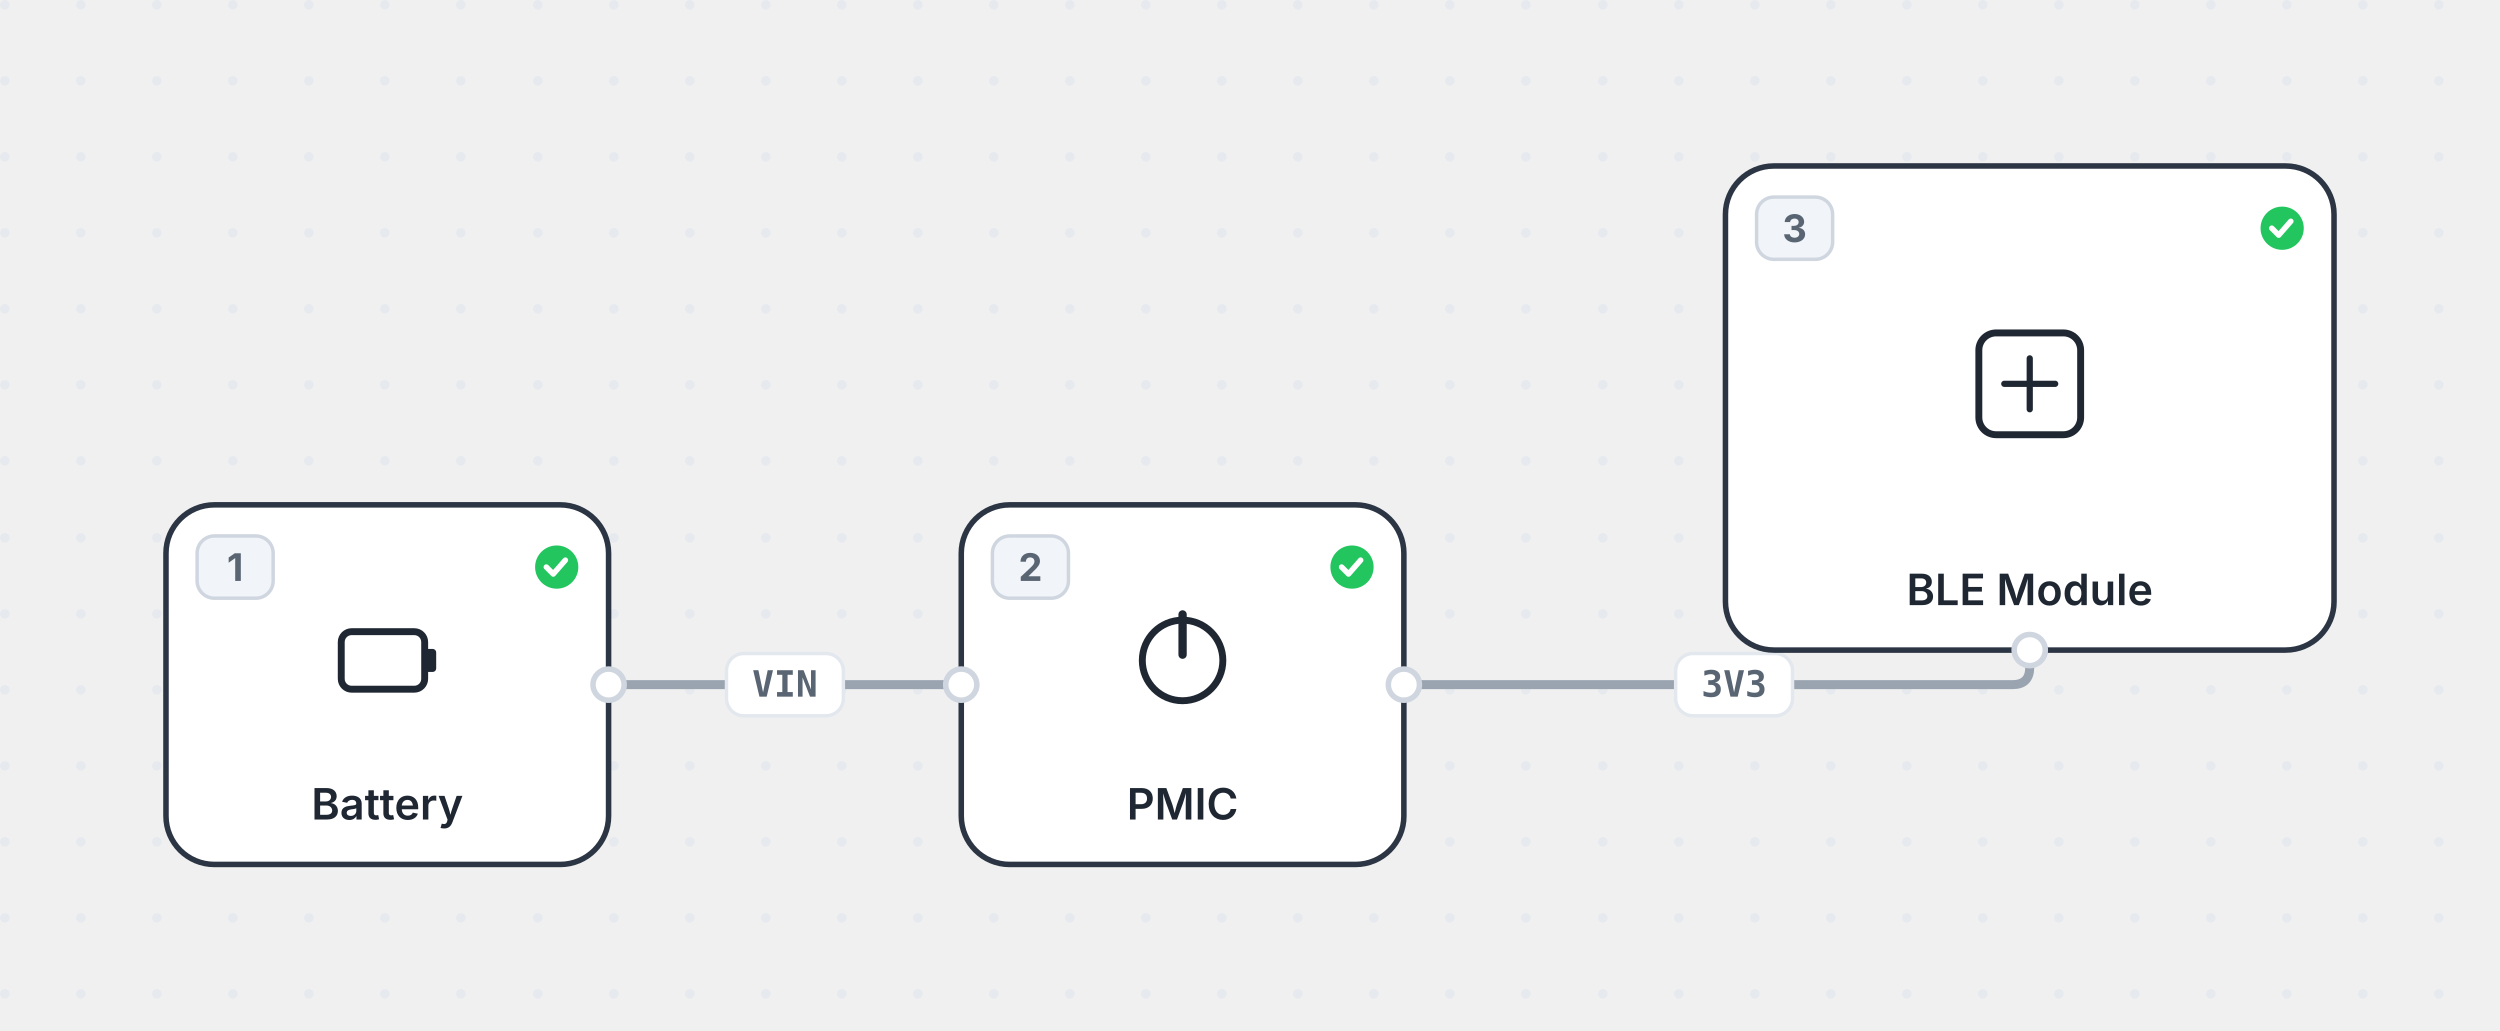
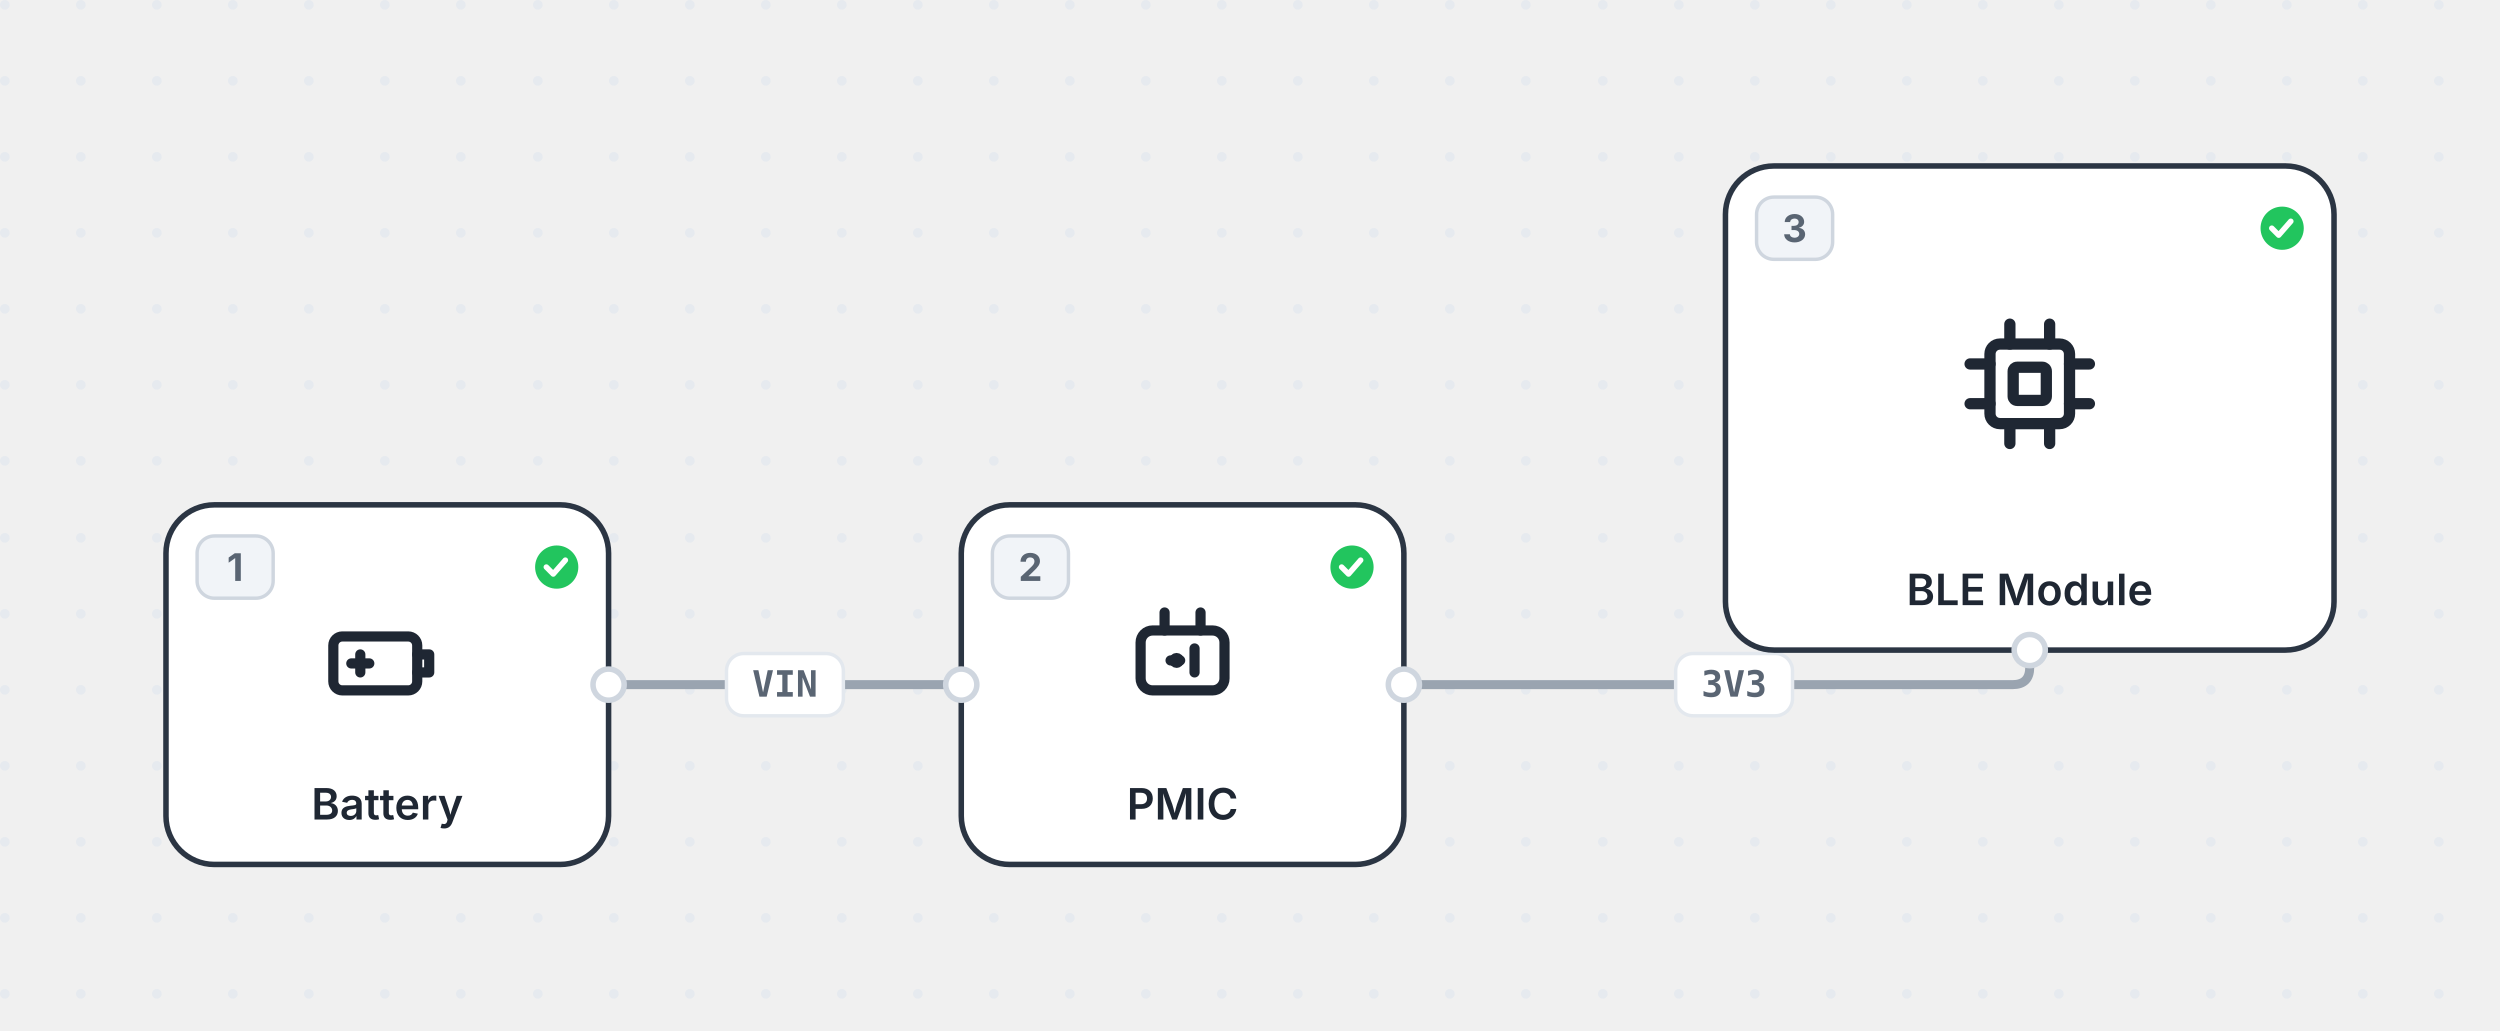
<svg xmlns="http://www.w3.org/2000/svg" width="723" height="298" viewBox="0 0 723 298">
  <defs>
    <pattern id="dots" width="22" height="22" patternUnits="userSpaceOnUse">
      <circle cx="1.4" cy="1.4" r="1.4" fill="#e6eaef" />
    </pattern>
  </defs>
  <rect class="grid-bg" x="0" y="0" width="723" height="298" fill="url(#dots)" />
  <g transform="translate(22,48)">
    <g data-system-connection-id="system_connection_0">
      <path class="wire" d="M 154 150 L 169 150 Q 178 150 187 150 L 223 150 Q 232 150 241 150 L 256 150" fill="none" stroke="#9aa4b0" stroke-width="2.6" stroke-linejoin="round" stroke-linecap="round" />
      <rect class="wlabel-bg" x="188.1" y="141" width="33.8" height="18" rx="5" fill="#fff" stroke="#e3e8ee" stroke-width="1" />
      <text class="wlabel-t" x="205" y="150.5" font-family="JetBrains Mono, monospace" font-size="10.5" font-weight="600" fill="#5a6573" text-anchor="middle" dominant-baseline="middle">VIN</text>
    </g>
    <g data-system-connection-id="system_connection_1">
      <path class="wire" d="M 384 150 L 399 150 Q 408 150 417 150 L 560 150 Q 565 150 565 145 L 565 140" fill="none" stroke="#9aa4b0" stroke-width="2.6" stroke-linejoin="round" stroke-linecap="round" />
      <rect class="wlabel-bg" x="462.6" y="141" width="33.8" height="18" rx="5" fill="#fff" stroke="#e3e8ee" stroke-width="1" />
      <text class="wlabel-t" x="479.5" y="150.5" font-family="JetBrains Mono, monospace" font-size="10.5" font-weight="600" fill="#5a6573" text-anchor="middle" dominant-baseline="middle">3V3</text>
    </g>
    <g class="block" data-system-block-id="system_block_0" transform="translate(26,98)">
      <rect class="block-rect" width="128" height="104" rx="14" fill="#fff" stroke="#2b3543" stroke-width="1.6" />
      <rect class="numbadge" x="9" y="9" width="22" height="18" rx="5" fill="#f1f4f8" stroke="#cfd6df" stroke-width="1" />
      <text class="numbadge-t" x="20" y="22" font-family="Inter, sans-serif" font-size="11" font-weight="700" fill="#5a6573" text-anchor="middle">1</text>
      <circle class="status-dot" cx="113" cy="18" r="7" fill="#22c55e" stroke="#fff" stroke-width="1.5" />
      <path d="M 110 18 l 2 2 l 3.5 -4" stroke="#fff" stroke-width="1.6" fill="none" stroke-linecap="round" stroke-linejoin="round" />
-       <rect x="50.688" y="36.68" width="24.128" height="16.64" rx="3" fill="none" stroke="#1f2733" stroke-width="2" />
-       <rect x="74.816" y="41.672" width="3.328" height="6.656" rx="1" fill="#1f2733" />
+       <g transform="translate(43.2,24.2) scale(1.733)" fill="none" stroke="#1f2733" stroke-width="1.7" stroke-linecap="round" stroke-linejoin="round">
+         <rect x="3" y="8" width="14" height="9" rx="1.5" />
+         <path d="M17 11h2v3h-2M6 12.5h3M7.5 11v3" />
+       </g>
      <text class="block-label" x="64" y="91" font-family="Inter, sans-serif" font-size="12.5" font-weight="600" fill="#1f2733" text-anchor="middle">Battery</text>
      <circle class="port" data-system-port-id="system_port_0" cx="128" cy="52" r="4.5" fill="#fff" stroke="#cfd6df" stroke-width="1.6" />
    </g>
    <g class="block" data-system-block-id="system_block_1" transform="translate(256,98)">
      <rect class="block-rect" width="128" height="104" rx="14" fill="#fff" stroke="#2b3543" stroke-width="1.6" />
      <rect class="numbadge" x="9" y="9" width="22" height="18" rx="5" fill="#f1f4f8" stroke="#cfd6df" stroke-width="1" />
      <text class="numbadge-t" x="20" y="22" font-family="Inter, sans-serif" font-size="11" font-weight="700" fill="#5a6573" text-anchor="middle">2</text>
      <circle class="status-dot" cx="113" cy="18" r="7" fill="#22c55e" stroke="#fff" stroke-width="1.5" />
      <path d="M 110 18 l 2 2 l 3.5 -4" stroke="#fff" stroke-width="1.6" fill="none" stroke-linecap="round" stroke-linejoin="round" />
-       <circle cx="64" cy="45" r="11.648" fill="none" stroke="#1f2733" stroke-width="2" />
-       <path d="M 64 31.688 v 11.648" stroke="#1f2733" stroke-width="2.4" stroke-linecap="round" />
+       <g transform="translate(43.2,24.2) scale(1.733)" fill="none" stroke="#1f2733" stroke-width="1.7" stroke-linecap="round" stroke-linejoin="round">
+         <rect x="5" y="7" width="14" height="10" rx="2" />
+         <path d="M9 7V4M15 7V4M10 12l1.6 0M14 10v4" />
+         <circle cx="11" cy="12" r=".4" />
+       </g>
      <text class="block-label" x="64" y="91" font-family="Inter, sans-serif" font-size="12.5" font-weight="600" fill="#1f2733" text-anchor="middle">PMIC</text>
      <circle class="port" data-system-port-id="system_port_1" cx="0" cy="52" r="4.5" fill="#fff" stroke="#cfd6df" stroke-width="1.6" />
      <circle class="port" data-system-port-id="system_port_2" cx="128" cy="52" r="4.5" fill="#fff" stroke="#cfd6df" stroke-width="1.6" />
    </g>
    <g class="block" data-system-block-id="system_block_2" transform="translate(477,0)">
      <rect class="block-rect" width="176" height="140" rx="14" fill="#fff" stroke="#2b3543" stroke-width="1.6" />
      <rect class="numbadge" x="9" y="9" width="22" height="18" rx="5" fill="#f1f4f8" stroke="#cfd6df" stroke-width="1" />
      <text class="numbadge-t" x="20" y="22" font-family="Inter, sans-serif" font-size="11" font-weight="700" fill="#5a6573" text-anchor="middle">3</text>
      <circle class="status-dot" cx="161" cy="18" r="7" fill="#22c55e" stroke="#fff" stroke-width="1.5" />
      <path d="M 158 18 l 2 2 l 3.5 -4" stroke="#fff" stroke-width="1.6" fill="none" stroke-linecap="round" stroke-linejoin="round" />
-       <rect x="73.28" y="48.28" width="29.44" height="29.44" rx="5" fill="none" stroke="#1f2733" stroke-width="2" />
-       <path d="M 80.64 63 h 14.72 M 88 55.64 v 14.72" stroke="#1f2733" stroke-width="1.8" stroke-linecap="round" />
+       <g transform="translate(65,40) scale(1.917)" fill="none" stroke="#1f2733" stroke-width="1.7" stroke-linecap="round" stroke-linejoin="round">
+         <rect x="6" y="6" width="12" height="12" rx="1.5" />
+         <rect x="9.5" y="9.5" width="5" height="5" rx=".6" />
+         <path d="M9 6V3M15 6V3M9 21v-3M15 21v-3M6 9H3M6 15H3M21 9h-3M21 15h-3" />
+       </g>
      <text class="block-label" x="88" y="127" font-family="Inter, sans-serif" font-size="12.5" font-weight="600" fill="#1f2733" text-anchor="middle">BLE Module</text>
      <circle class="port" data-system-port-id="system_port_3" cx="88" cy="140" r="4.5" fill="#fff" stroke="#cfd6df" stroke-width="1.6" />
    </g>
  </g>
</svg>
